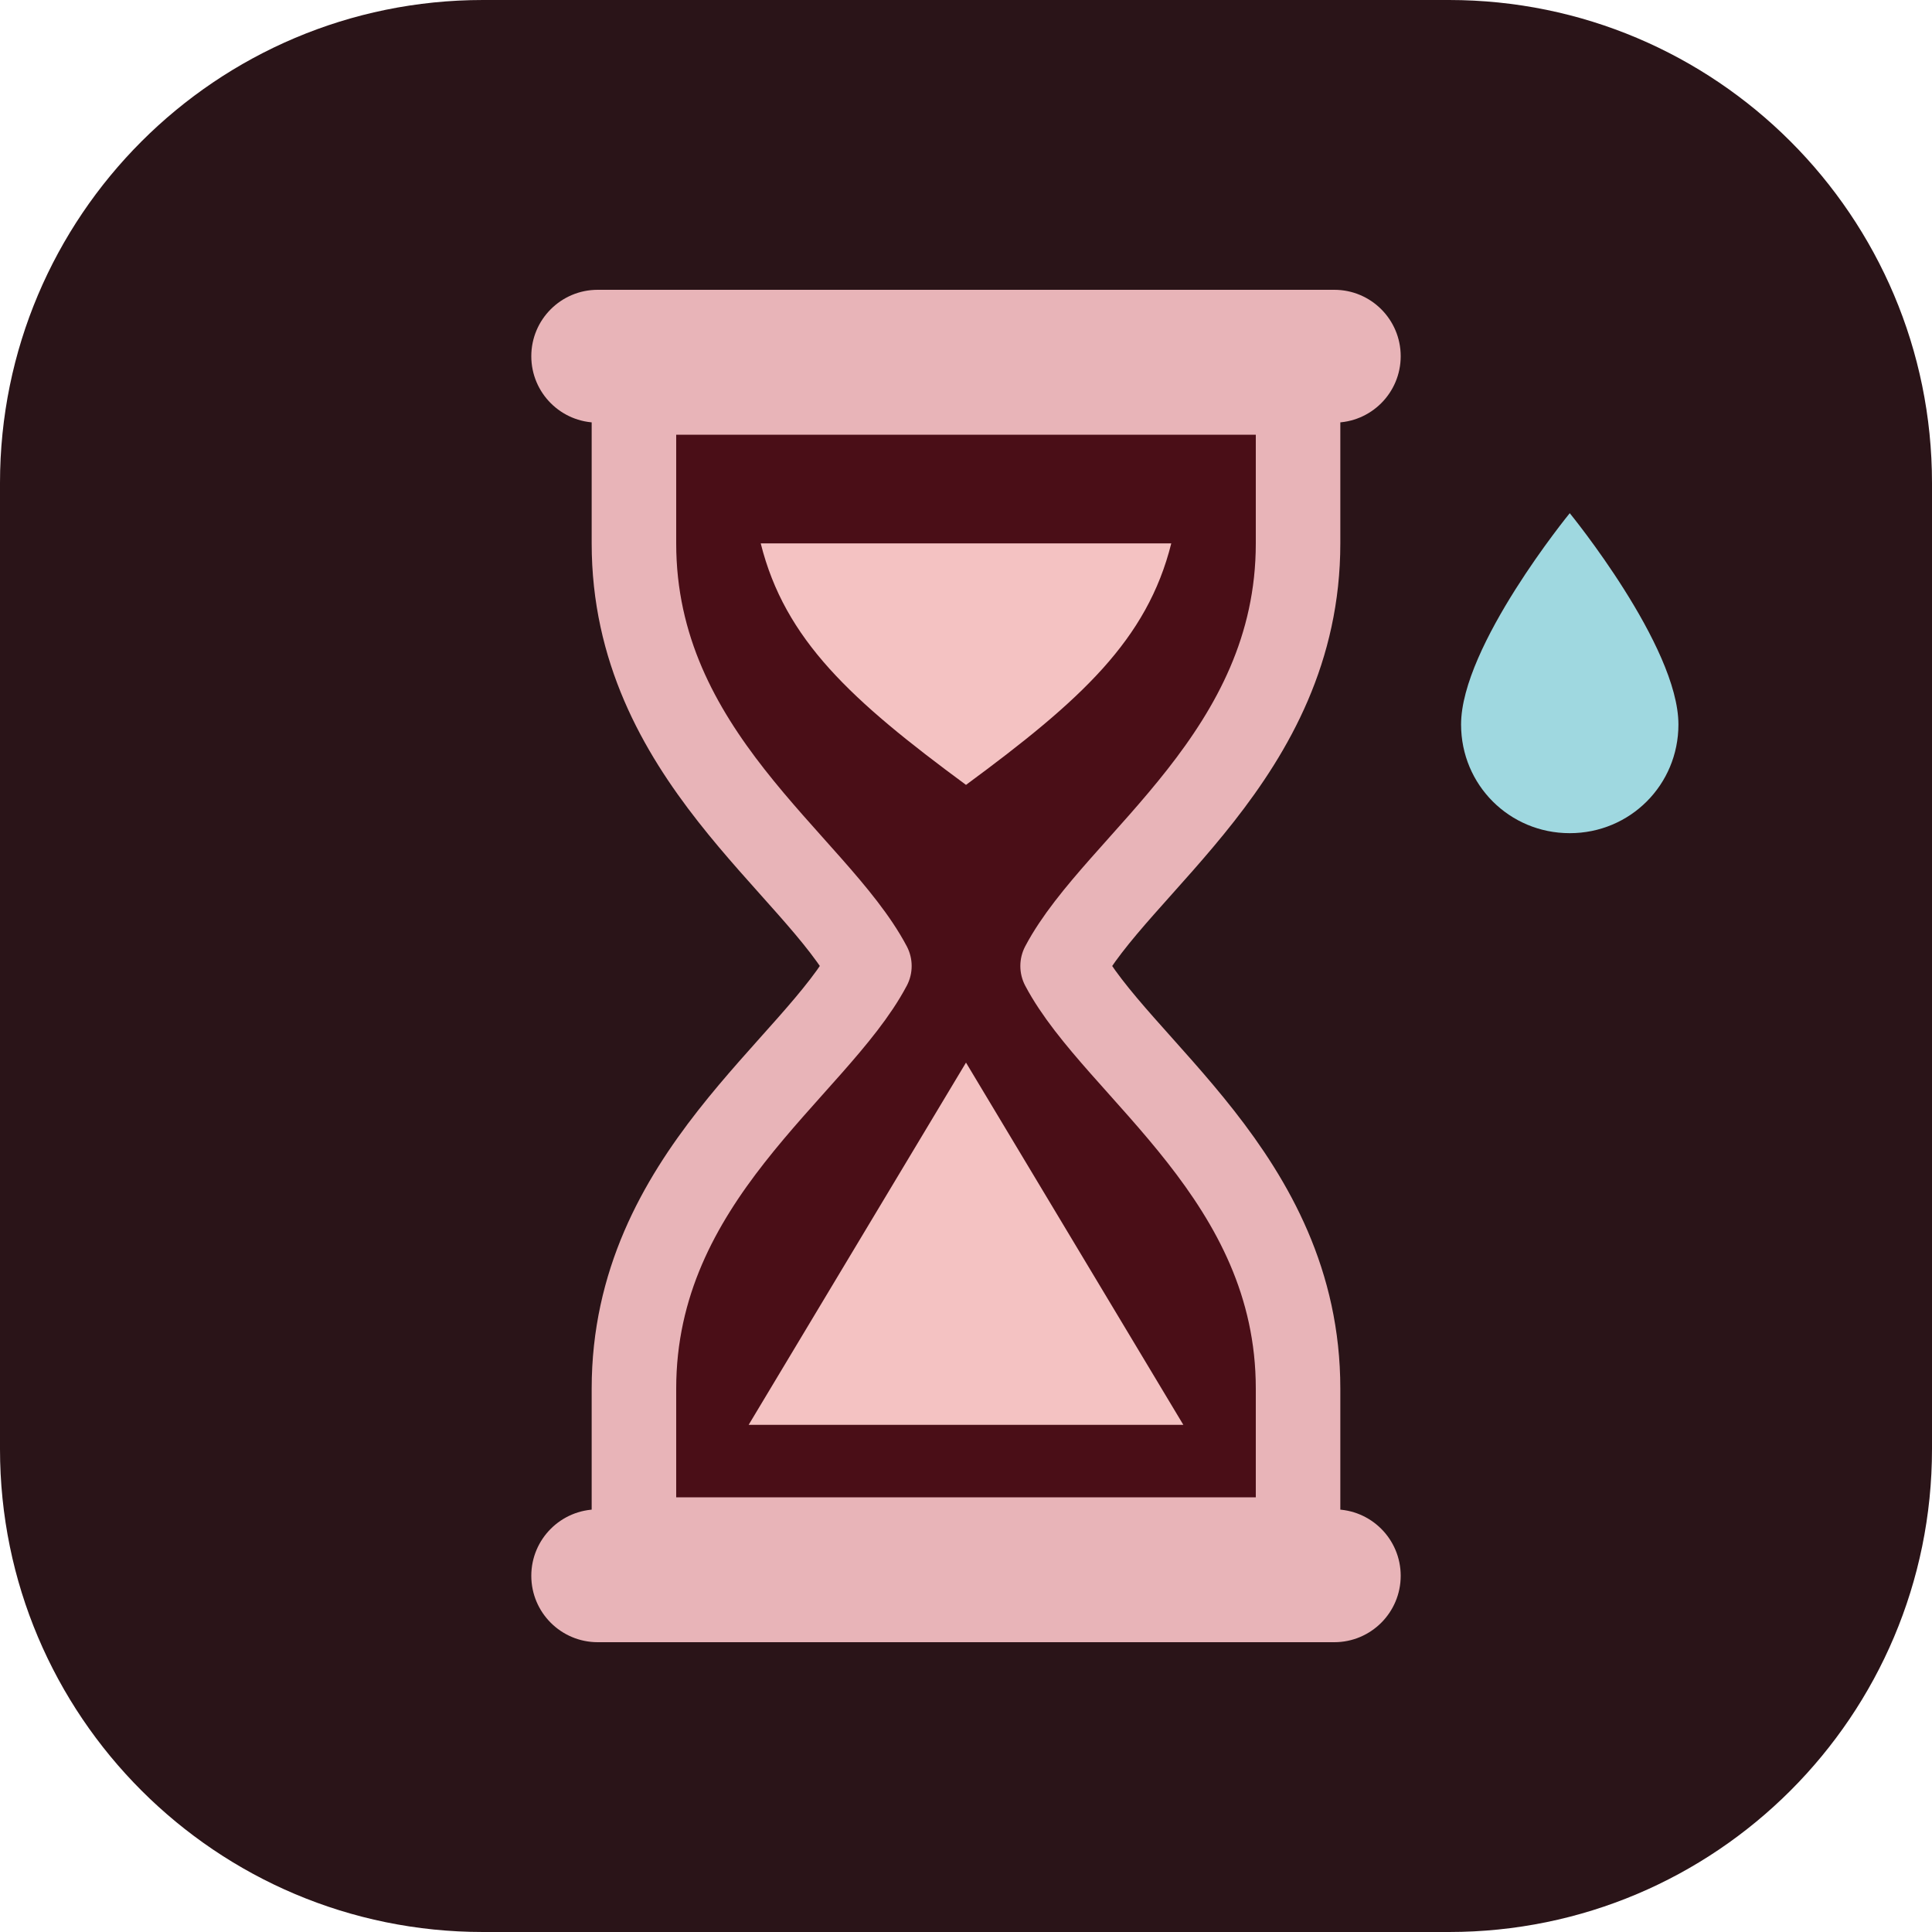
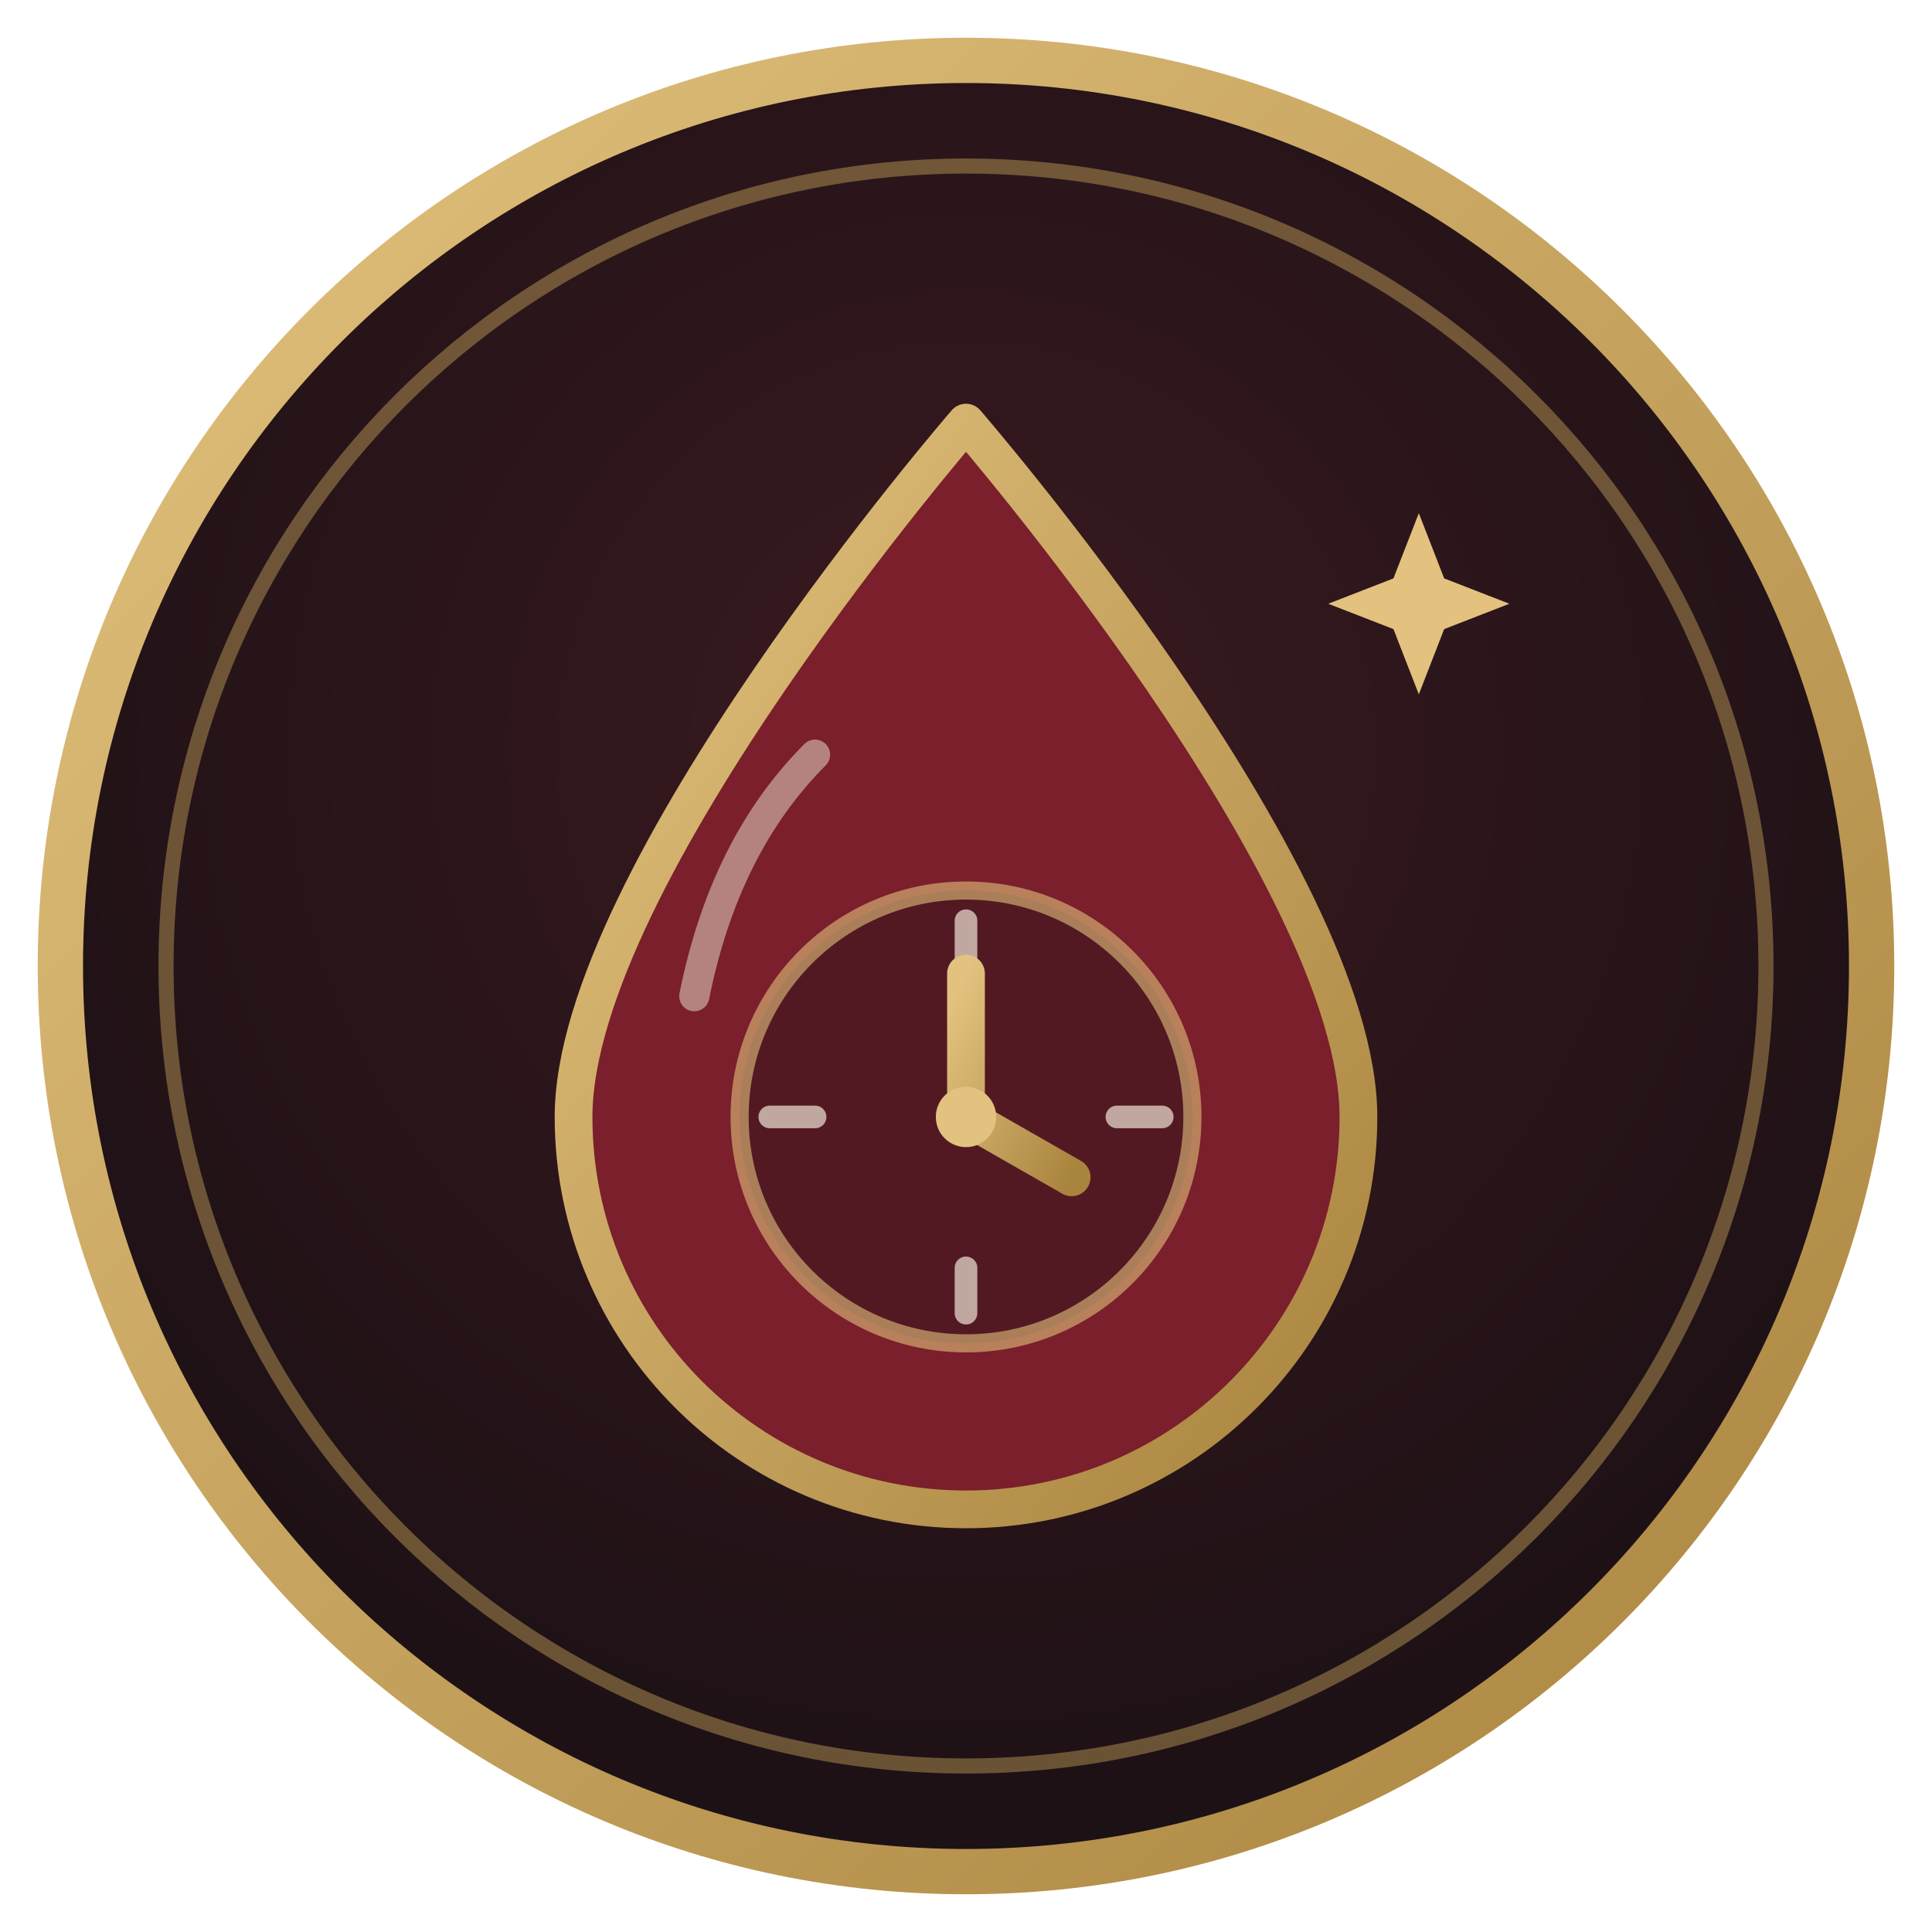
- <svg xmlns="http://www.w3.org/2000/svg" viewBox="0 0 32 32">
-   <rect width="32" height="32" rx="8" fill="#2A1418" />
-   <path d="M10.5 6.5 H21.5 V9 C21.5 12.5 18.5 14.3 17.6 16 C18.5 17.7 21.5 19.5 21.5 23 V25.5 H10.5 V23 C10.5 19.5 13.5 17.7 14.4 16 C13.5 14.3 10.5 12.5 10.5 9 Z" fill="#4A0E17" stroke="#E8B4B8" stroke-width="1.4" stroke-linejoin="round" />
-   <path d="M12.6 9 H19.4 C19 10.6 17.9 11.6 16 13 C14.1 11.6 13 10.6 12.6 9 Z" fill="#F4C2C2" />
-   <path d="M16 17.6 L12.4 23.6 H19.6 Z" fill="#F4C2C2" />
-   <rect x="8.8" y="4.8" width="14.4" height="2.2" rx="1.1" fill="#E8B4B8" />
-   <rect x="8.8" y="25" width="14.4" height="2.2" rx="1.1" fill="#E8B4B8" />
-   <path d="M26 8.5 C26 8.5 24.2 10.7 24.2 12 C24.2 13 25 13.8 26 13.8 C27 13.8 27.8 13 27.8 12 C27.8 10.7 26 8.5 26 8.5 Z" fill="#9FD8E0" />
+ <svg xmlns="http://www.w3.org/2000/svg" viewBox="0 0 128 128" role="img" aria-label="Mon Quotidien">
+   <defs>
+     <radialGradient id="bg" cx="50%" cy="38%" r="65%">
+       <stop offset="0" stop-color="#3A1A20" />
+       <stop offset="1" stop-color="#1A1014" />
+     </radialGradient>
+     <linearGradient id="gold" x1="0" y1="0" x2="1" y2="1">
+       <stop offset="0" stop-color="#E2C27E" />
+       <stop offset="1" stop-color="#A9843F" />
+     </linearGradient>
+   </defs>
+   <circle cx="64" cy="64" r="60" fill="url(#bg)" />
+   <circle cx="64" cy="64" r="60" fill="none" stroke="url(#gold)" stroke-width="3" />
+   <circle cx="64" cy="64" r="53" fill="none" stroke="#C9A55C" stroke-opacity=".45" stroke-width="1" />
+   <path d="M64 28 C64 28 38 58 38 74 A26 26 0 0 0 90 74 C90 58 64 28 64 28Z" fill="#7A1F2B" stroke="url(#gold)" stroke-width="2.5" stroke-linejoin="round" />
+   <circle cx="64" cy="74" r="15" fill="#1A1014" fill-opacity=".4" stroke="#E2C27E" stroke-opacity=".6" stroke-width="1.2" />
+   <path d="M64 61 V64 M77 74 H74 M64 87 V84 M51 74 H54" stroke="#EFE6D8" stroke-opacity=".7" stroke-width="1.5" stroke-linecap="round" />
+   <path d="M64 74 V64.5 M64 74 L71 78" stroke="url(#gold)" stroke-width="2.5" stroke-linecap="round" />
+   <circle cx="64" cy="74" r="2" fill="#E2C27E" />
+   <path d="M46 66 Q48 56 54 50" fill="none" stroke="#EFE6D8" stroke-opacity=".5" stroke-width="2" stroke-linecap="round" />
+   <path d="M94 34 L95.68 38.32 L100 40 L95.68 41.68 L94 46 L92.32 41.68 L88 40 L92.32 38.32Z" fill="#E2C27E" opacity="1" />
</svg>
